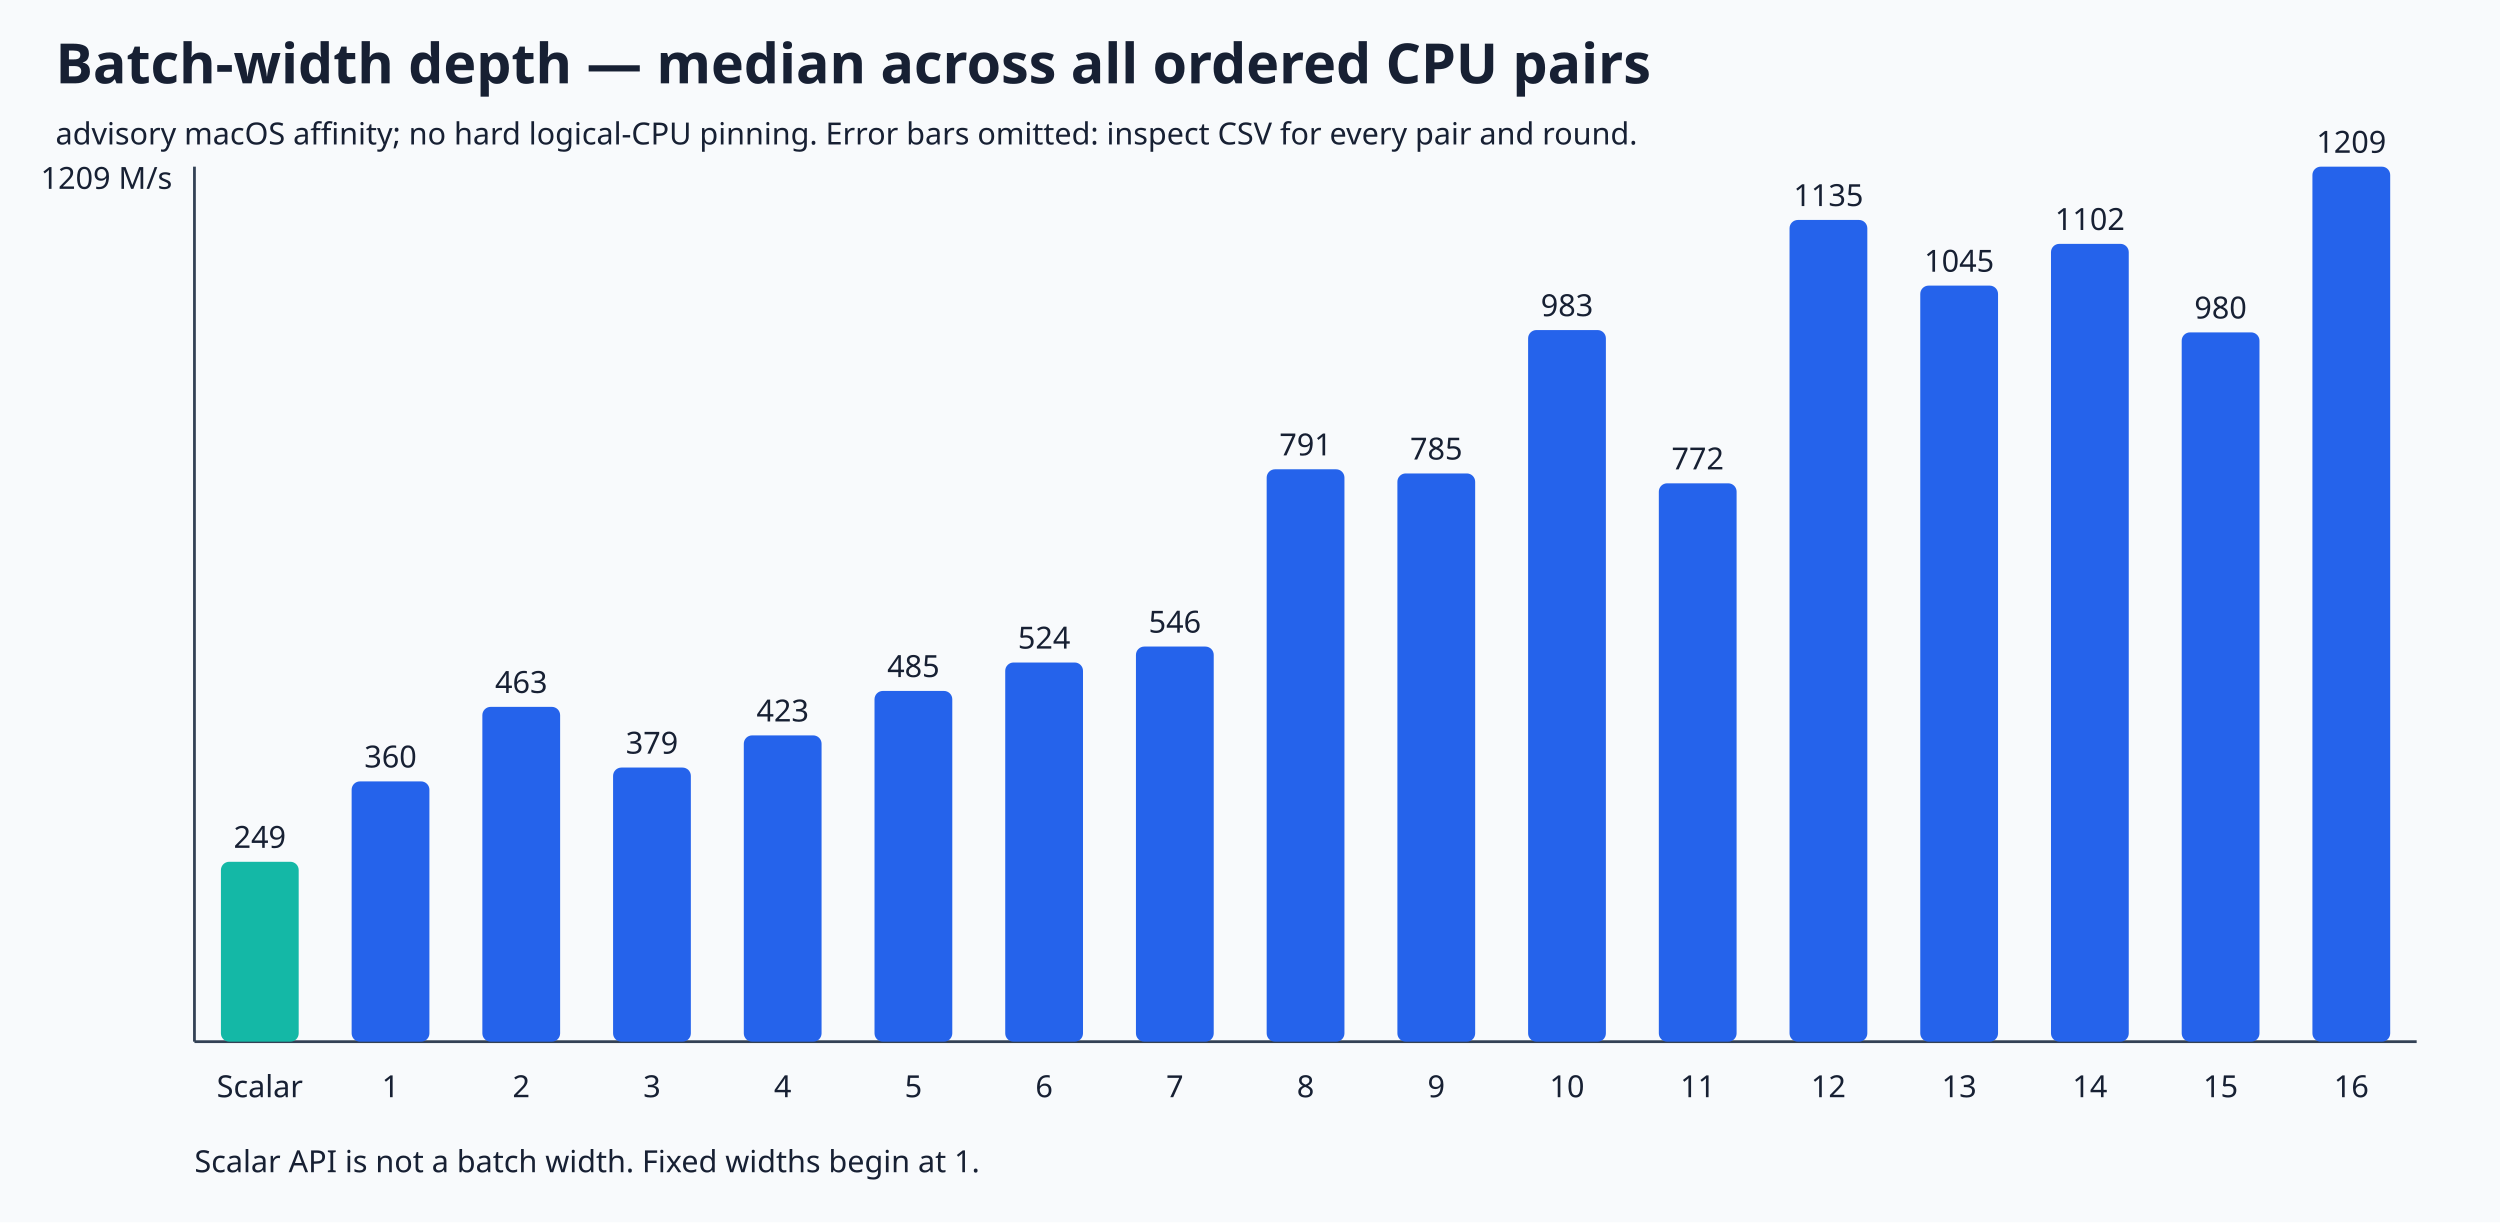
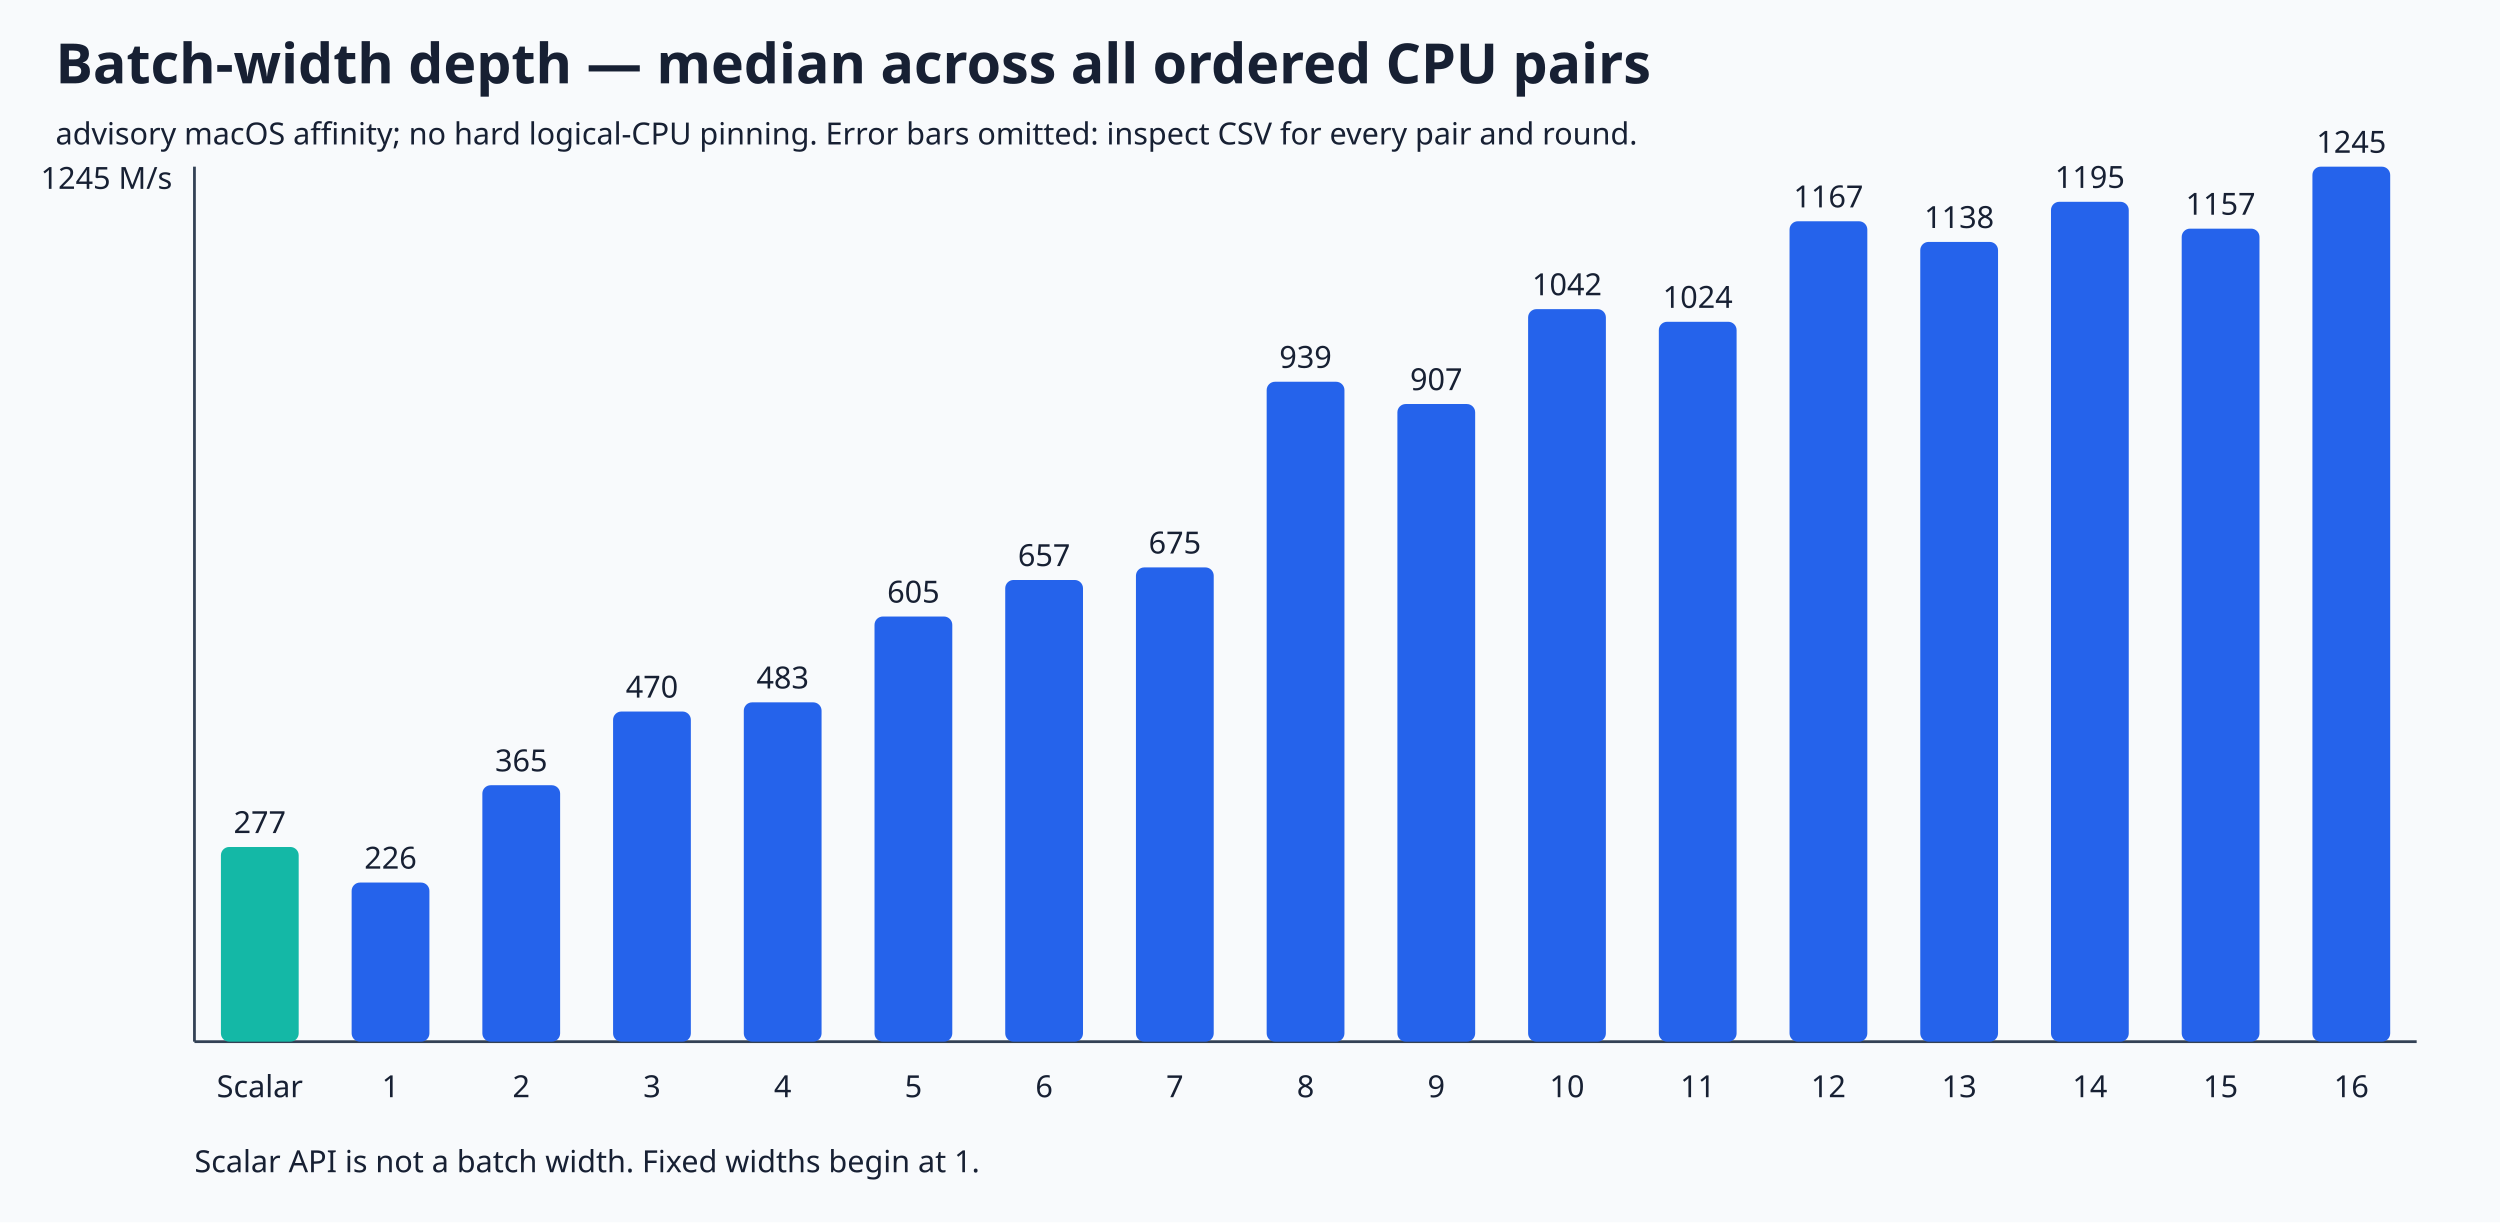
<svg xmlns="http://www.w3.org/2000/svg" width="900" height="440" viewBox="0 0 900 440">
  <style>text{font:13px sans-serif;fill:#172033}.title{font-size:20px;font-weight:bold}.small{font-size:11px}</style>
  <rect width="100%" height="100%" fill="#f8fafc" />
  <text x="20" y="30" class="title">Batch-width depth — median across all ordered CPU pairs</text>
  <text x="20" y="52" class="small">advisory macOS affinity; no hard logical-CPU pinning. Error bars omitted: inspect CSV for every pair and round.</text>
  <line x1="70" y1="375" x2="870" y2="375" stroke="#334155" />
  <line x1="70" y1="375" x2="70" y2="60" stroke="#334155" />
-   <rect x="79.529" y="310.237" width="28" height="64.763" rx="3" fill="#14b8a6" />
+   <rect x="79.529" y="304.91" width="28" height="70.09" rx="3" fill="#14b8a6" />
  <text x="93.529" y="395" text-anchor="middle" class="small">Scalar</text>
-   <text x="93.529" y="305.237" text-anchor="middle" class="small">249</text>
-   <rect x="126.588" y="281.303" width="28" height="93.697" rx="3" fill="#2563eb" />
+   <text x="93.529" y="299.91" text-anchor="middle" class="small">277</text>
+   <rect x="126.588" y="317.722" width="28" height="57.278" rx="3" fill="#2563eb" />
  <text x="140.588" y="395" text-anchor="middle" class="small">1</text>
-   <text x="140.588" y="276.303" text-anchor="middle" class="small">360</text>
-   <rect x="173.647" y="254.469" width="28" height="120.531" rx="3" fill="#2563eb" />
+   <text x="140.588" y="312.722" text-anchor="middle" class="small">226</text>
+   <rect x="173.647" y="282.683" width="28" height="92.317" rx="3" fill="#2563eb" />
  <text x="187.647" y="395" text-anchor="middle" class="small">2</text>
-   <text x="187.647" y="249.469" text-anchor="middle" class="small">463</text>
-   <rect x="220.706" y="276.323" width="28" height="98.677" rx="3" fill="#2563eb" />
+   <text x="187.647" y="277.683" text-anchor="middle" class="small">365</text>
+   <rect x="220.706" y="256.149" width="28" height="118.851" rx="3" fill="#2563eb" />
  <text x="234.706" y="395" text-anchor="middle" class="small">3</text>
-   <text x="234.706" y="271.323" text-anchor="middle" class="small">379</text>
-   <rect x="267.765" y="264.741" width="28" height="110.259" rx="3" fill="#2563eb" />
+   <text x="234.706" y="251.149" text-anchor="middle" class="small">470</text>
+   <rect x="267.765" y="252.847" width="28" height="122.153" rx="3" fill="#2563eb" />
  <text x="281.765" y="395" text-anchor="middle" class="small">4</text>
-   <text x="281.765" y="259.741" text-anchor="middle" class="small">423</text>
-   <rect x="314.824" y="248.738" width="28" height="126.262" rx="3" fill="#2563eb" />
+   <text x="281.765" y="247.847" text-anchor="middle" class="small">483</text>
+   <rect x="314.824" y="221.948" width="28" height="153.052" rx="3" fill="#2563eb" />
  <text x="328.824" y="395" text-anchor="middle" class="small">5</text>
-   <text x="328.824" y="243.738" text-anchor="middle" class="small">485</text>
-   <rect x="361.882" y="238.501" width="28" height="136.499" rx="3" fill="#2563eb" />
+   <text x="328.824" y="216.948" text-anchor="middle" class="small">605</text>
+   <rect x="361.882" y="208.79" width="28" height="166.21" rx="3" fill="#2563eb" />
  <text x="375.882" y="395" text-anchor="middle" class="small">6</text>
-   <text x="375.882" y="233.501" text-anchor="middle" class="small">524</text>
-   <rect x="408.941" y="232.762" width="28" height="142.238" rx="3" fill="#2563eb" />
+   <text x="375.882" y="203.79" text-anchor="middle" class="small">657</text>
+   <rect x="408.941" y="204.267" width="28" height="170.733" rx="3" fill="#2563eb" />
  <text x="422.941" y="395" text-anchor="middle" class="small">7</text>
-   <text x="422.941" y="227.762" text-anchor="middle" class="small">546</text>
-   <rect x="456.0" y="168.944" width="28" height="206.056" rx="3" fill="#2563eb" />
+   <text x="422.941" y="199.267" text-anchor="middle" class="small">675</text>
+   <rect x="456.0" y="137.431" width="28" height="237.569" rx="3" fill="#2563eb" />
  <text x="470.0" y="395" text-anchor="middle" class="small">8</text>
-   <text x="470.0" y="163.944" text-anchor="middle" class="small">791</text>
-   <rect x="503.059" y="170.438" width="28" height="204.562" rx="3" fill="#2563eb" />
+   <text x="470.0" y="132.431" text-anchor="middle" class="small">939</text>
+   <rect x="503.059" y="145.45" width="28" height="229.55" rx="3" fill="#2563eb" />
  <text x="517.059" y="395" text-anchor="middle" class="small">9</text>
-   <text x="517.059" y="165.438" text-anchor="middle" class="small">785</text>
-   <rect x="550.118" y="118.817" width="28" height="256.183" rx="3" fill="#2563eb" />
+   <text x="517.059" y="140.45" text-anchor="middle" class="small">907</text>
+   <rect x="550.118" y="111.29" width="28" height="263.71" rx="3" fill="#2563eb" />
  <text x="564.118" y="395" text-anchor="middle" class="small">10</text>
-   <text x="564.118" y="113.817" text-anchor="middle" class="small">983</text>
-   <rect x="597.176" y="173.992" width="28" height="201.008" rx="3" fill="#2563eb" />
+   <text x="564.118" y="106.29" text-anchor="middle" class="small">1042</text>
+   <rect x="597.176" y="115.841" width="28" height="259.159" rx="3" fill="#2563eb" />
  <text x="611.176" y="395" text-anchor="middle" class="small">11</text>
-   <text x="611.176" y="168.992" text-anchor="middle" class="small">772</text>
-   <rect x="644.235" y="79.185" width="28" height="295.815" rx="3" fill="#2563eb" />
+   <text x="611.176" y="110.841" text-anchor="middle" class="small">1024</text>
+   <rect x="644.235" y="79.654" width="28" height="295.346" rx="3" fill="#2563eb" />
  <text x="658.235" y="395" text-anchor="middle" class="small">12</text>
-   <text x="658.235" y="74.185" text-anchor="middle" class="small">1135</text>
-   <rect x="691.294" y="102.824" width="28" height="272.176" rx="3" fill="#2563eb" />
+   <text x="658.235" y="74.654" text-anchor="middle" class="small">1167</text>
+   <rect x="691.294" y="87.087" width="28" height="287.913" rx="3" fill="#2563eb" />
  <text x="705.294" y="395" text-anchor="middle" class="small">13</text>
-   <text x="705.294" y="97.824" text-anchor="middle" class="small">1045</text>
-   <rect x="738.353" y="87.789" width="28" height="287.211" rx="3" fill="#2563eb" />
+   <text x="705.294" y="82.087" text-anchor="middle" class="small">1138</text>
+   <rect x="738.353" y="72.645" width="28" height="302.355" rx="3" fill="#2563eb" />
  <text x="752.353" y="395" text-anchor="middle" class="small">14</text>
-   <text x="752.353" y="82.789" text-anchor="middle" class="small">1102</text>
-   <rect x="785.412" y="119.656" width="28" height="255.344" rx="3" fill="#2563eb" />
+   <text x="752.353" y="67.645" text-anchor="middle" class="small">1195</text>
+   <rect x="785.412" y="82.31" width="28" height="292.69" rx="3" fill="#2563eb" />
  <text x="799.412" y="395" text-anchor="middle" class="small">15</text>
-   <text x="799.412" y="114.656" text-anchor="middle" class="small">980</text>
+   <text x="799.412" y="77.31" text-anchor="middle" class="small">1157</text>
  <rect x="832.471" y="60.0" width="28" height="315.0" rx="3" fill="#2563eb" />
  <text x="846.471" y="395" text-anchor="middle" class="small">16</text>
-   <text x="846.471" y="55.0" text-anchor="middle" class="small">1209</text>
+   <text x="846.471" y="55.0" text-anchor="middle" class="small">1245</text>
  <text x="70" y="422" class="small">Scalar API is not a batch width. Fixed widths begin at 1.</text>
-   <text x="62" y="68" text-anchor="end" class="small">1209 M/s</text>
+   <text x="62" y="68" text-anchor="end" class="small">1245 M/s</text>
</svg>
